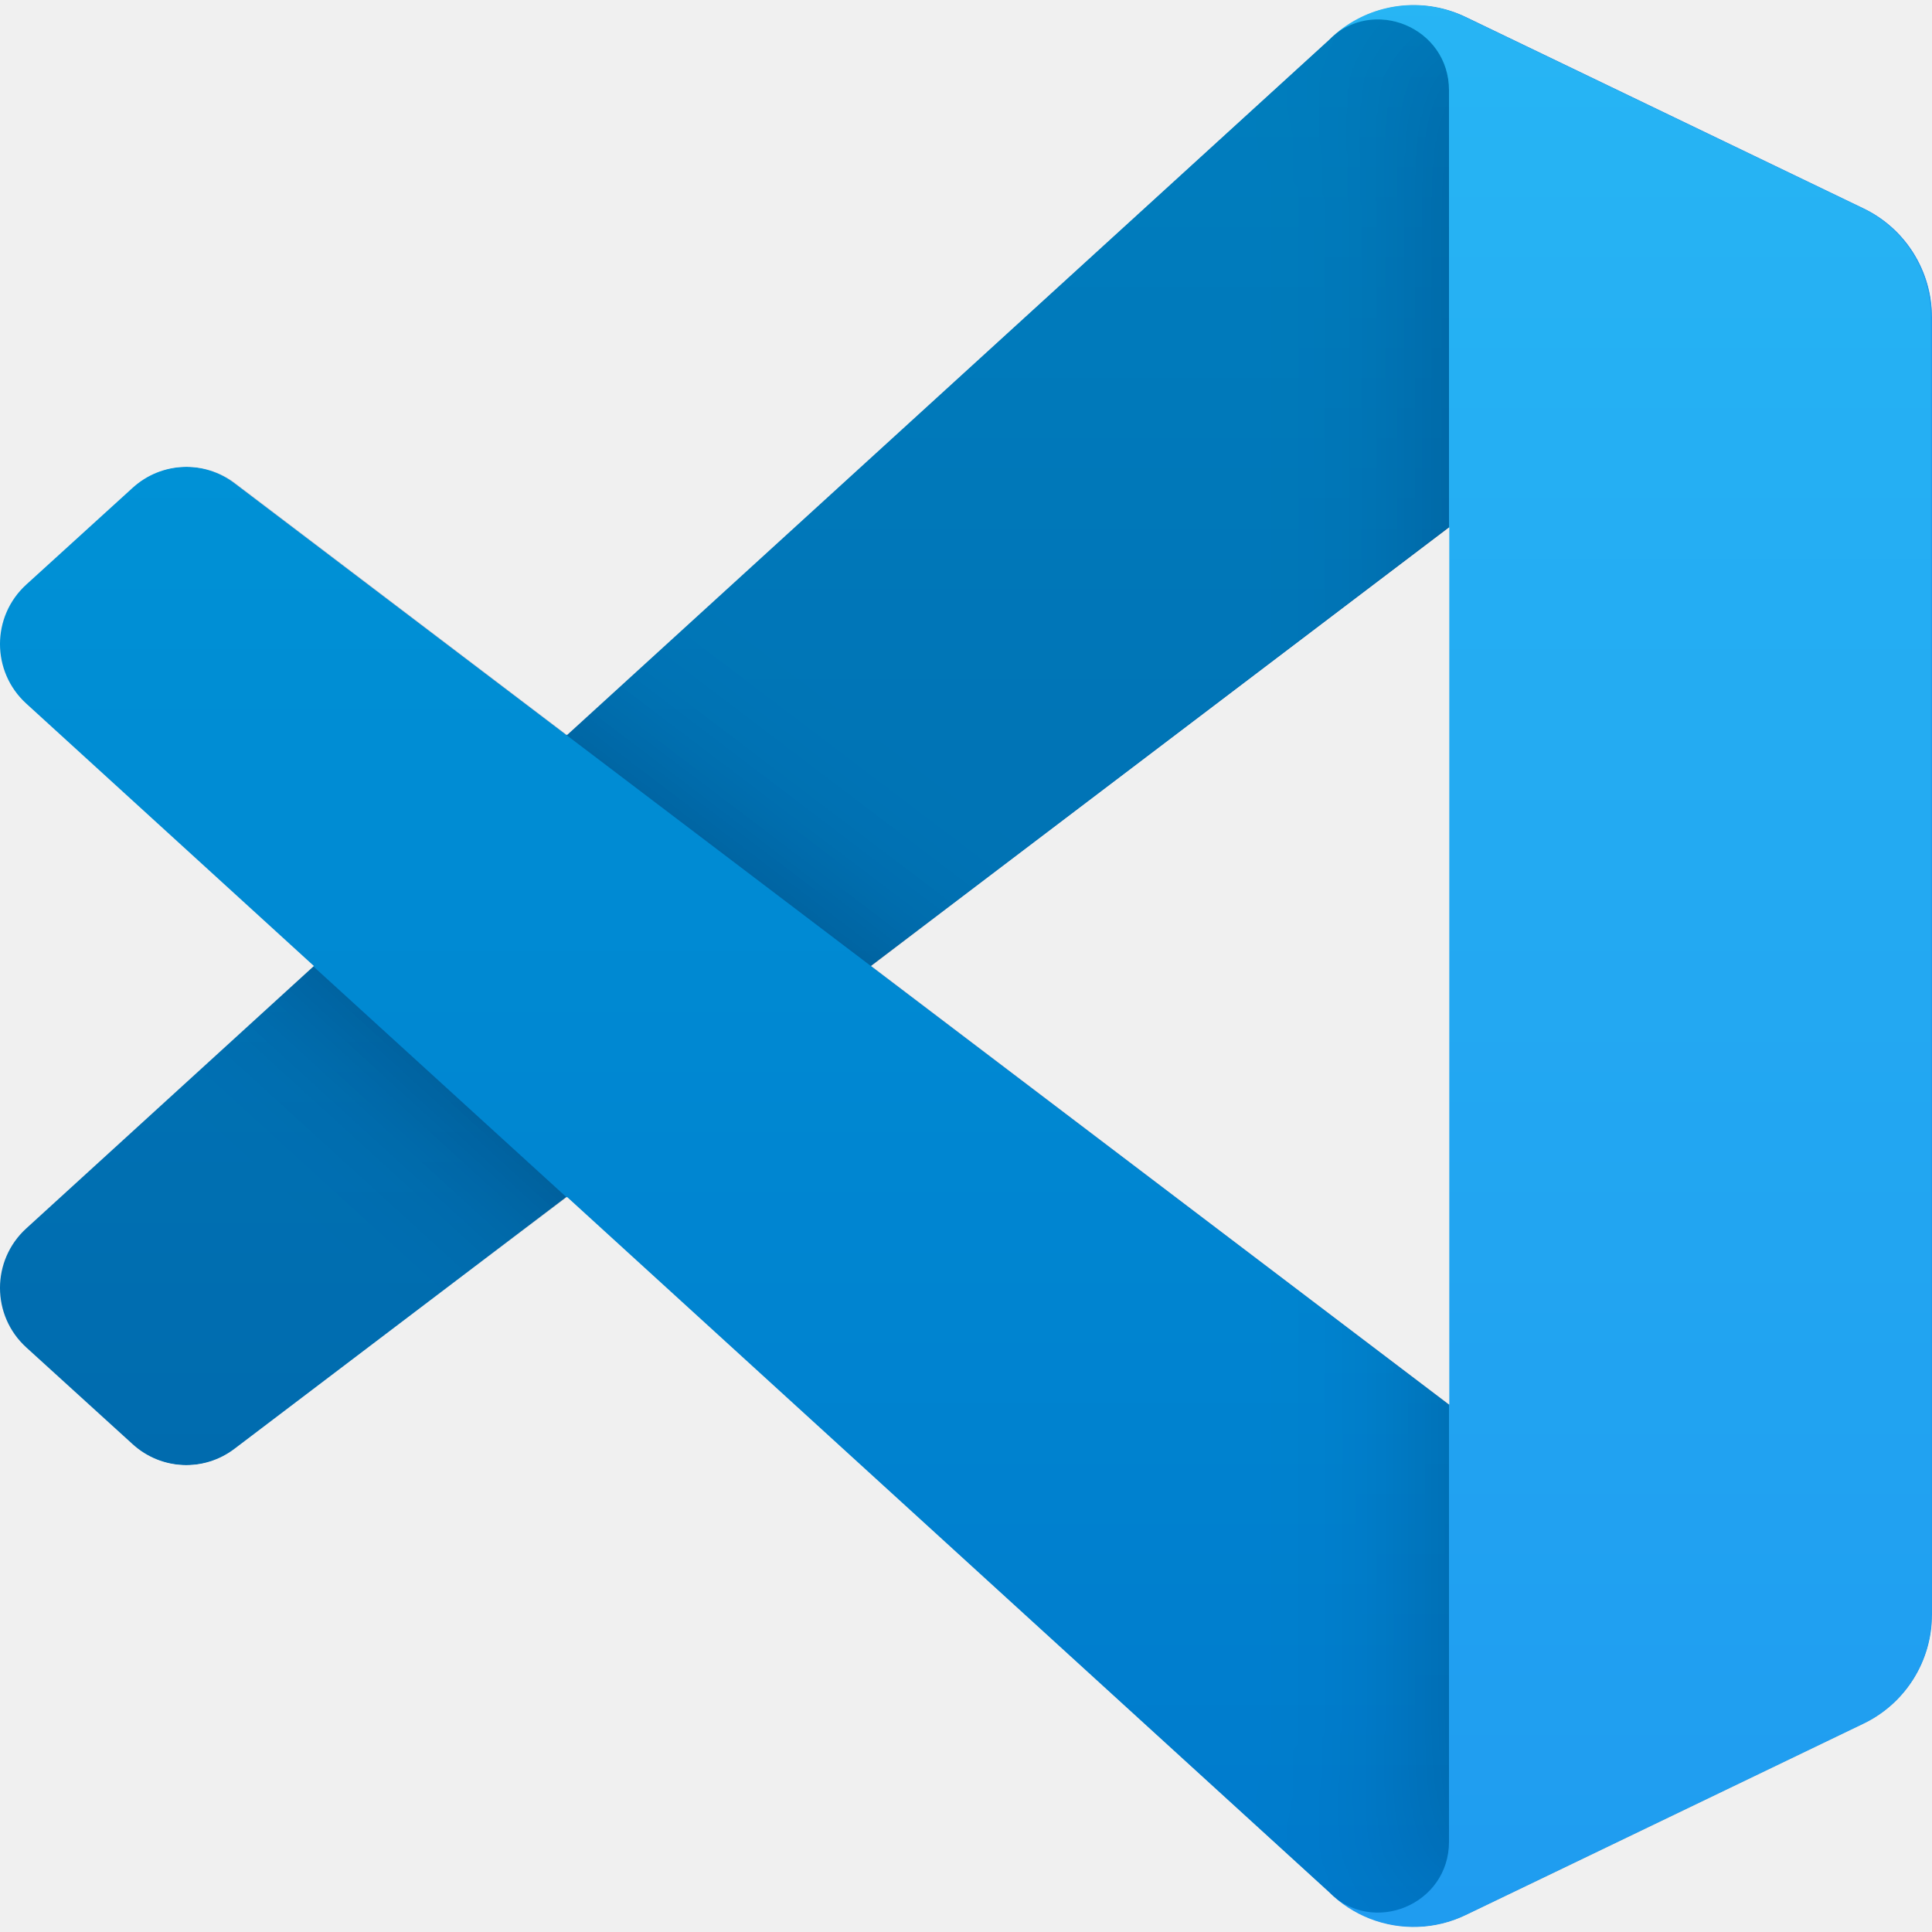
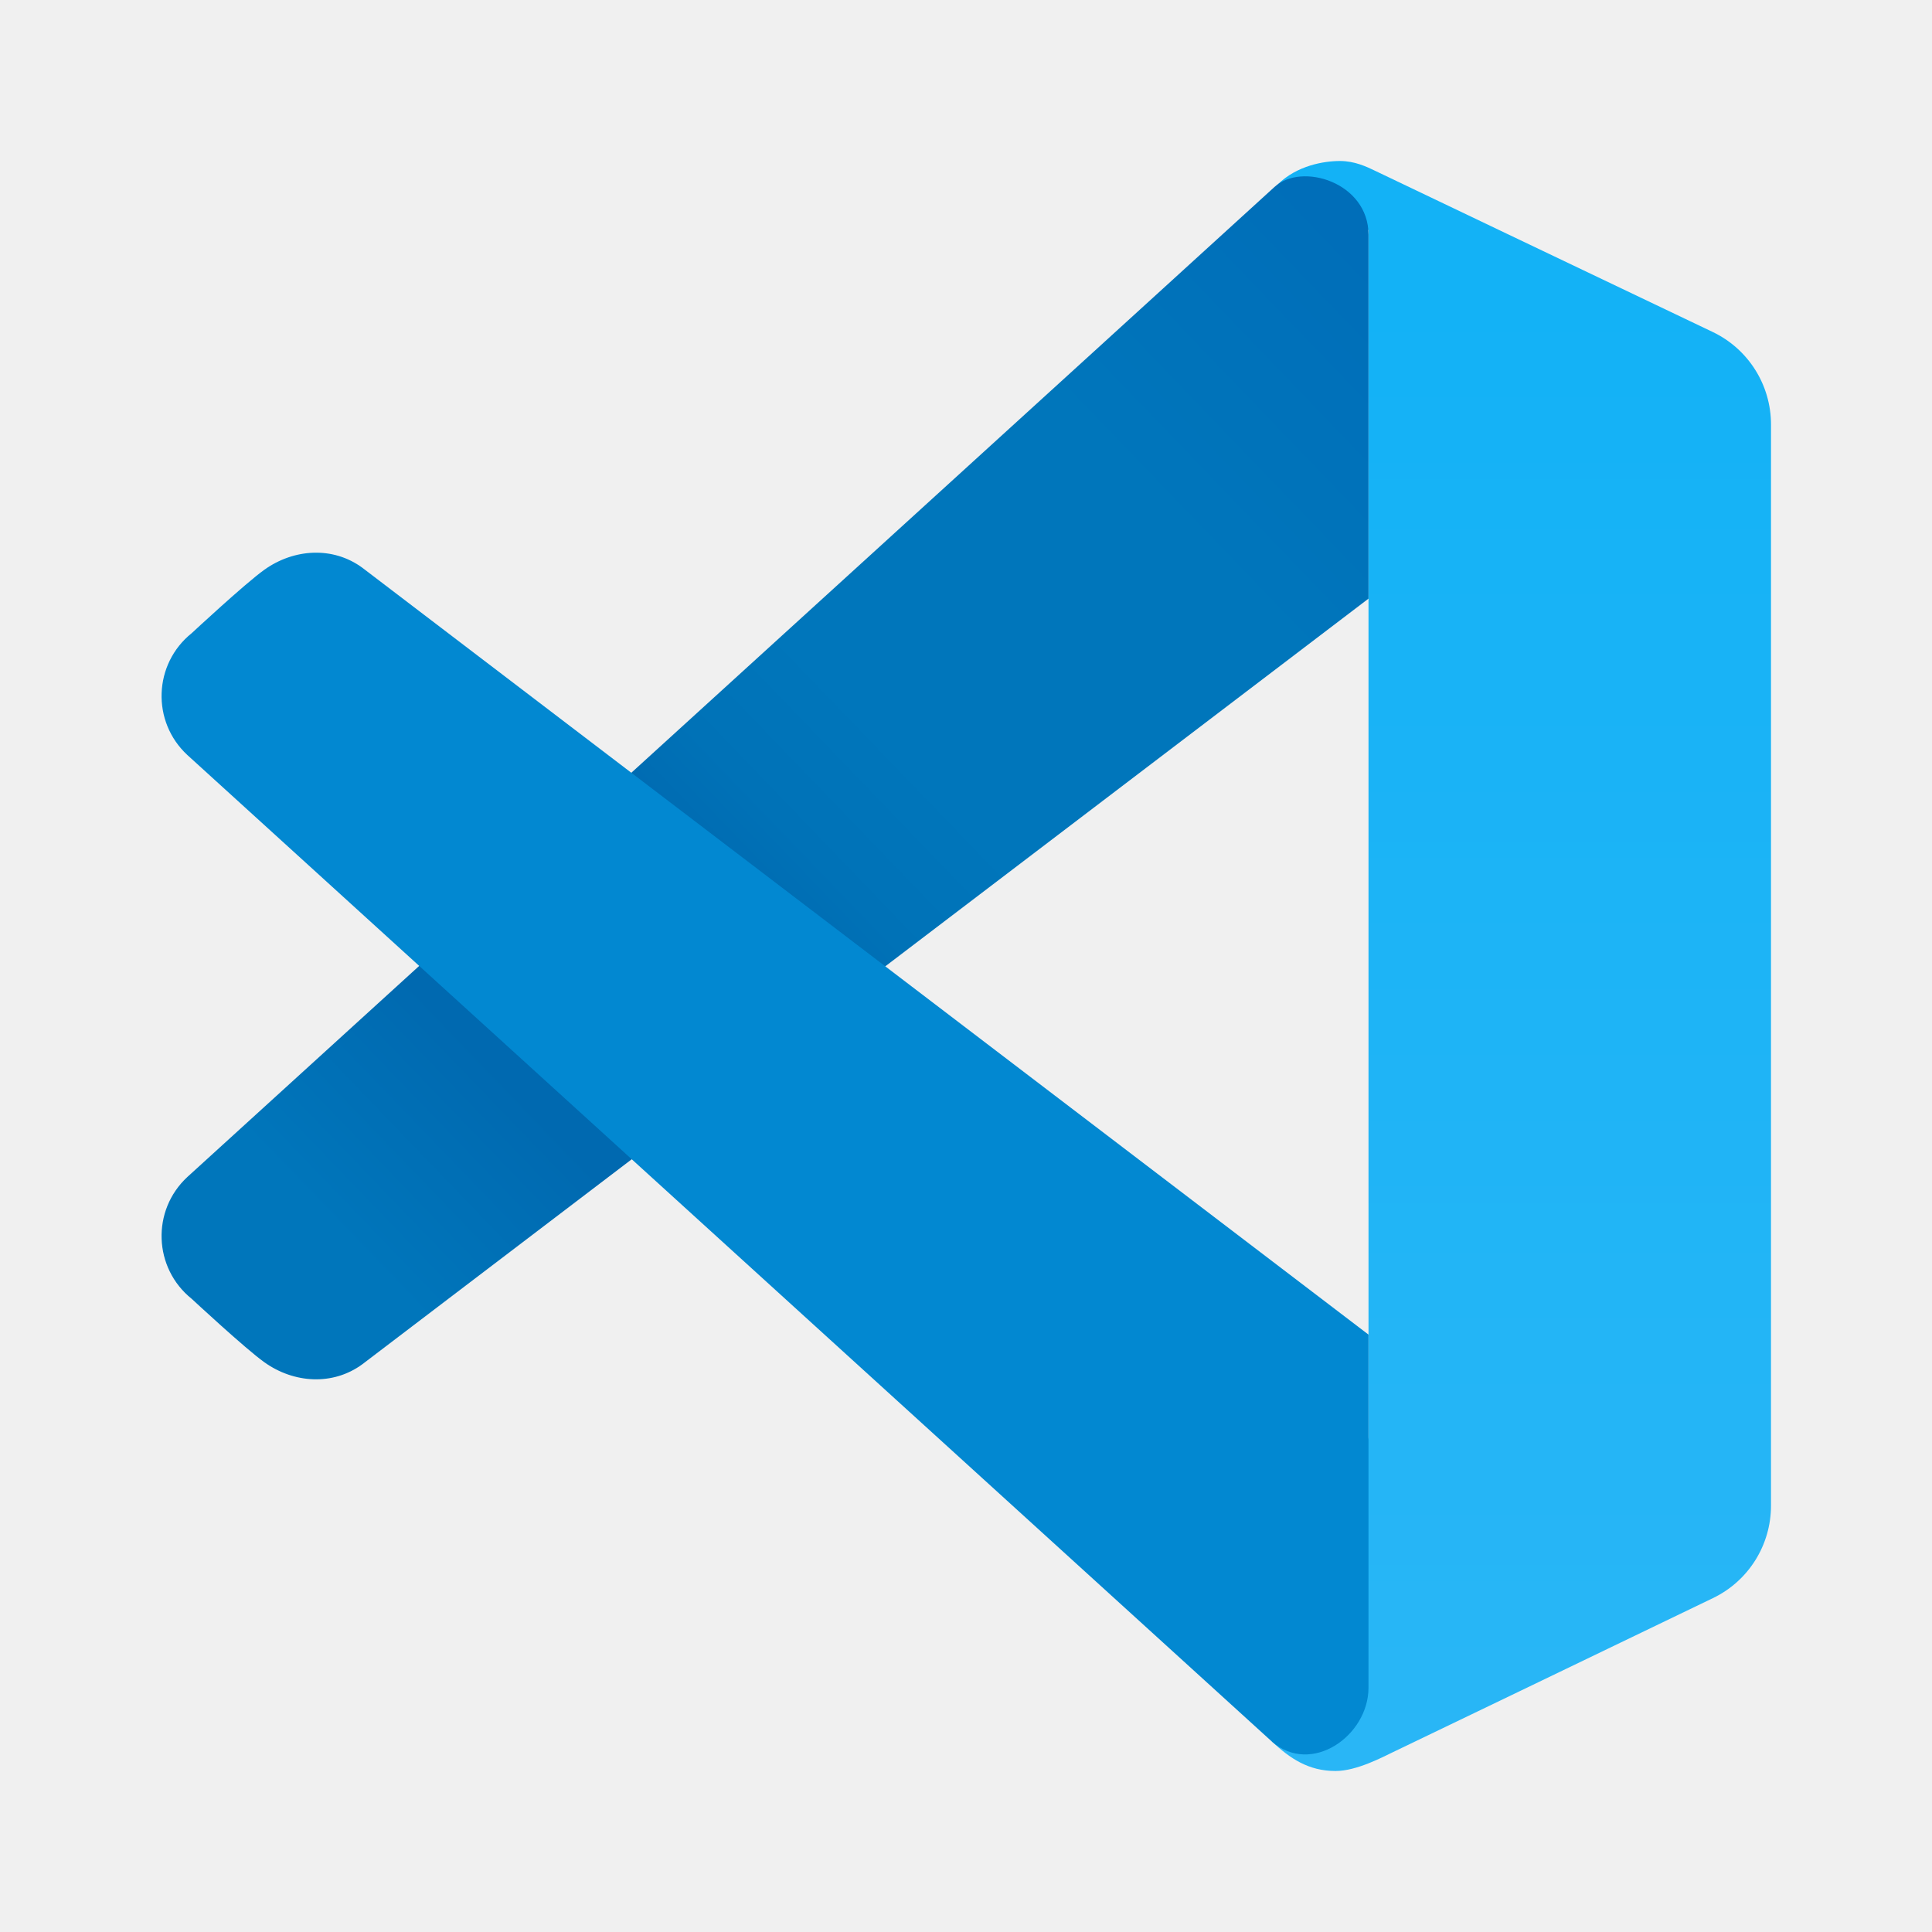
- <svg xmlns="http://www.w3.org/2000/svg" viewBox="0 0 100 100" fill="none">
-   <mask id="mask0" mask-type="alpha" maskUnits="userSpaceOnUse" x="0" y="0" width="100" height="100">
-     <path fill-rule="evenodd" clip-rule="evenodd" d="M70.912 99.317C72.487 99.931 74.283 99.891 75.873 99.126L96.461 89.22C98.624 88.179 100 85.989 100 83.587V16.413C100 14.011 98.624 11.822 96.461 10.781L75.873 0.874C73.786 -0.13 71.345 0.116 69.513 1.447C69.252 1.637 69.003 1.849 68.769 2.083L29.355 38.041L12.187 25.01C10.589 23.797 8.354 23.896 6.869 25.246L1.363 30.255C-0.453 31.906 -0.455 34.763 1.359 36.417L16.247 50L1.359 63.583C-0.455 65.237 -0.453 68.094 1.363 69.745L6.869 74.754C8.354 76.104 10.589 76.204 12.187 74.99L29.355 61.959L68.769 97.917C69.392 98.541 70.125 99.01 70.912 99.317ZM75.015 27.299L45.109 50L75.015 72.701V27.299Z" fill="white" />
-   </mask>
-   <g mask="url(#mask0)">
-     <path d="M96.461 10.796L75.857 0.876C73.472 -0.273 70.622 0.212 68.75 2.083L1.299 63.583C-0.516 65.237 -0.514 68.094 1.303 69.745L6.813 74.754C8.298 76.104 10.535 76.204 12.134 74.99L93.361 13.37C96.086 11.303 100 13.246 100 16.667V16.427C100 14.027 98.625 11.838 96.461 10.796Z" fill="#0065A9" />
-     <g filter="url(#filter0_d)">
-       <path d="M96.461 89.204L75.857 99.124C73.472 100.273 70.622 99.788 68.75 97.917L1.299 36.417C-0.516 34.763 -0.514 31.906 1.303 30.255L6.813 25.246C8.298 23.896 10.535 23.796 12.134 25.009L93.361 86.63C96.086 88.697 100 86.754 100 83.333V83.573C100 85.974 98.625 88.162 96.461 89.204Z" fill="#007ACC" />
-     </g>
-     <g filter="url(#filter1_d)">
-       <path d="M75.858 99.126C73.472 100.274 70.622 99.788 68.75 97.917C71.056 100.223 75 98.59 75 95.328V4.672C75 1.41 71.056 -0.223 68.75 2.083C70.622 0.211 73.472 -0.274 75.858 0.874L96.459 10.781C98.623 11.822 100 14.011 100 16.413V83.587C100 85.989 98.623 88.179 96.459 89.22L75.858 99.126Z" fill="#1F9CF0" />
-     </g>
-     <g style="mix-blend-mode:overlay" opacity="0.25">
-       <path fill-rule="evenodd" clip-rule="evenodd" d="M70.851 99.317C72.426 99.931 74.222 99.891 75.812 99.126L96.4 89.22C98.563 88.179 99.939 85.989 99.939 83.587V16.413C99.939 14.011 98.564 11.822 96.4 10.781L75.812 0.874C73.725 -0.13 71.284 0.116 69.453 1.447C69.191 1.637 68.942 1.849 68.708 2.083L29.294 38.041L12.126 25.01C10.528 23.796 8.293 23.896 6.809 25.246L1.302 30.255C-0.513 31.906 -0.515 34.763 1.298 36.417L16.186 50L1.298 63.583C-0.515 65.237 -0.513 68.094 1.302 69.745L6.809 74.754C8.293 76.104 10.528 76.204 12.126 74.99L29.294 61.959L68.708 97.917C69.332 98.54 70.064 99.01 70.851 99.317ZM74.954 27.299L45.048 50L74.954 72.701V27.299Z" fill="url(#paint0_linear)" />
-     </g>
-   </g>
-   <defs>
-     <filter id="filter0_d" x="-8.394" y="15.829" width="116.727" height="92.246" filterUnits="userSpaceOnUse" color-interpolation-filters="sRGB">
-       <feFlood flood-opacity="0" result="BackgroundImageFix" />
-       <feColorMatrix in="SourceAlpha" type="matrix" values="0 0 0 0 0 0 0 0 0 0 0 0 0 0 0 0 0 0 127 0" />
-       <feOffset />
-       <feGaussianBlur stdDeviation="4.167" />
-       <feColorMatrix type="matrix" values="0 0 0 0 0 0 0 0 0 0 0 0 0 0 0 0 0 0 0.25 0" />
-       <feBlend mode="overlay" in2="BackgroundImageFix" result="effect1_dropShadow" />
-       <feBlend mode="normal" in="SourceGraphic" in2="effect1_dropShadow" result="shape" />
-     </filter>
-     <filter id="filter1_d" x="60.417" y="-8.076" width="47.917" height="116.151" filterUnits="userSpaceOnUse" color-interpolation-filters="sRGB">
-       <feFlood flood-opacity="0" result="BackgroundImageFix" />
-       <feColorMatrix in="SourceAlpha" type="matrix" values="0 0 0 0 0 0 0 0 0 0 0 0 0 0 0 0 0 0 127 0" />
-       <feOffset />
-       <feGaussianBlur stdDeviation="4.167" />
-       <feColorMatrix type="matrix" values="0 0 0 0 0 0 0 0 0 0 0 0 0 0 0 0 0 0 0.25 0" />
-       <feBlend mode="overlay" in2="BackgroundImageFix" result="effect1_dropShadow" />
-       <feBlend mode="normal" in="SourceGraphic" in2="effect1_dropShadow" result="shape" />
-     </filter>
-     <linearGradient id="paint0_linear" x1="49.939" y1="0.258" x2="49.939" y2="99.742" gradientUnits="userSpaceOnUse">
-       <stop stop-color="white" />
-       <stop offset="1" stop-color="white" stop-opacity="0" />
-     </linearGradient>
-   </defs>
+ <svg xmlns="http://www.w3.org/2000/svg" viewBox="0 0 48 48" width="50px" height="50px">
+   <linearGradient id="HjBUFHyNtcsDcBgnZBZ2Sa" x1="37.8" x2="37.8" y1="43.37" y2="7.42" gradientUnits="userSpaceOnUse">
+     <stop offset="0" stop-color="#29b6f6" />
+     <stop offset="1" stop-color="#13b2f6" />
+   </linearGradient>
+   <path fill="url(#HjBUFHyNtcsDcBgnZBZ2Sa)" d="M34.176,4.249c0.188,0.092,5.688,2.716,8.374,3.998C43.437,8.67,44,9.564,44,10.546v26.86 c0,0.981-0.559,1.874-1.443,2.299c-2.548,1.228-7.611,3.666-7.948,3.826C34.361,43.649,33.709,44,33.181,44 c-0.678,0-1.133-0.316-1.58-0.73L34,35.711V5.715l-2.254-1.135C32.228,4.109,32.896,4,33.291,4C33.653,4,33.948,4.138,34.176,4.249z" />
+   <linearGradient id="HjBUFHyNtcsDcBgnZBZ2Sb" x1="6.085" x2="34.793" y1="34.801" y2="7.173" gradientUnits="userSpaceOnUse">
+     <stop offset=".115" stop-color="#0076bb" />
+     <stop offset=".257" stop-color="#0069b0" />
+     <stop offset=".28" stop-color="#0069b0" />
+     <stop offset=".424" stop-color="#0069b0" />
+     <stop offset=".491" stop-color="#0072b7" />
+     <stop offset=".577" stop-color="#0076bb" />
+     <stop offset=".795" stop-color="#0076bb" />
+     <stop offset="1" stop-color="#006eb9" />
+   </linearGradient>
+   <path fill="url(#HjBUFHyNtcsDcBgnZBZ2Sb)" d="M9,33.896l25-19.023V5.83c0-1.299-1.662-1.808-2.337-1.184 C31.008,5.25,4.658,29.239,4.658,29.239c-0.9,0.83-0.849,2.267,0.107,3.032c0,0,1.324,1.232,1.803,1.574 C7.304,34.37,8.271,34.43,9,33.896z" />
+   <path fill="#0288d1" d="M9,14.104l25,19.054v8.771c0,1.198-1.42,2.193-2.399,1.341L4.658,18.761 c-0.9-0.83-0.849-2.267,0.107-3.032c0,0,1.324-1.232,1.803-1.574C7.304,13.63,8.271,13.57,9,14.104z" />
</svg>
